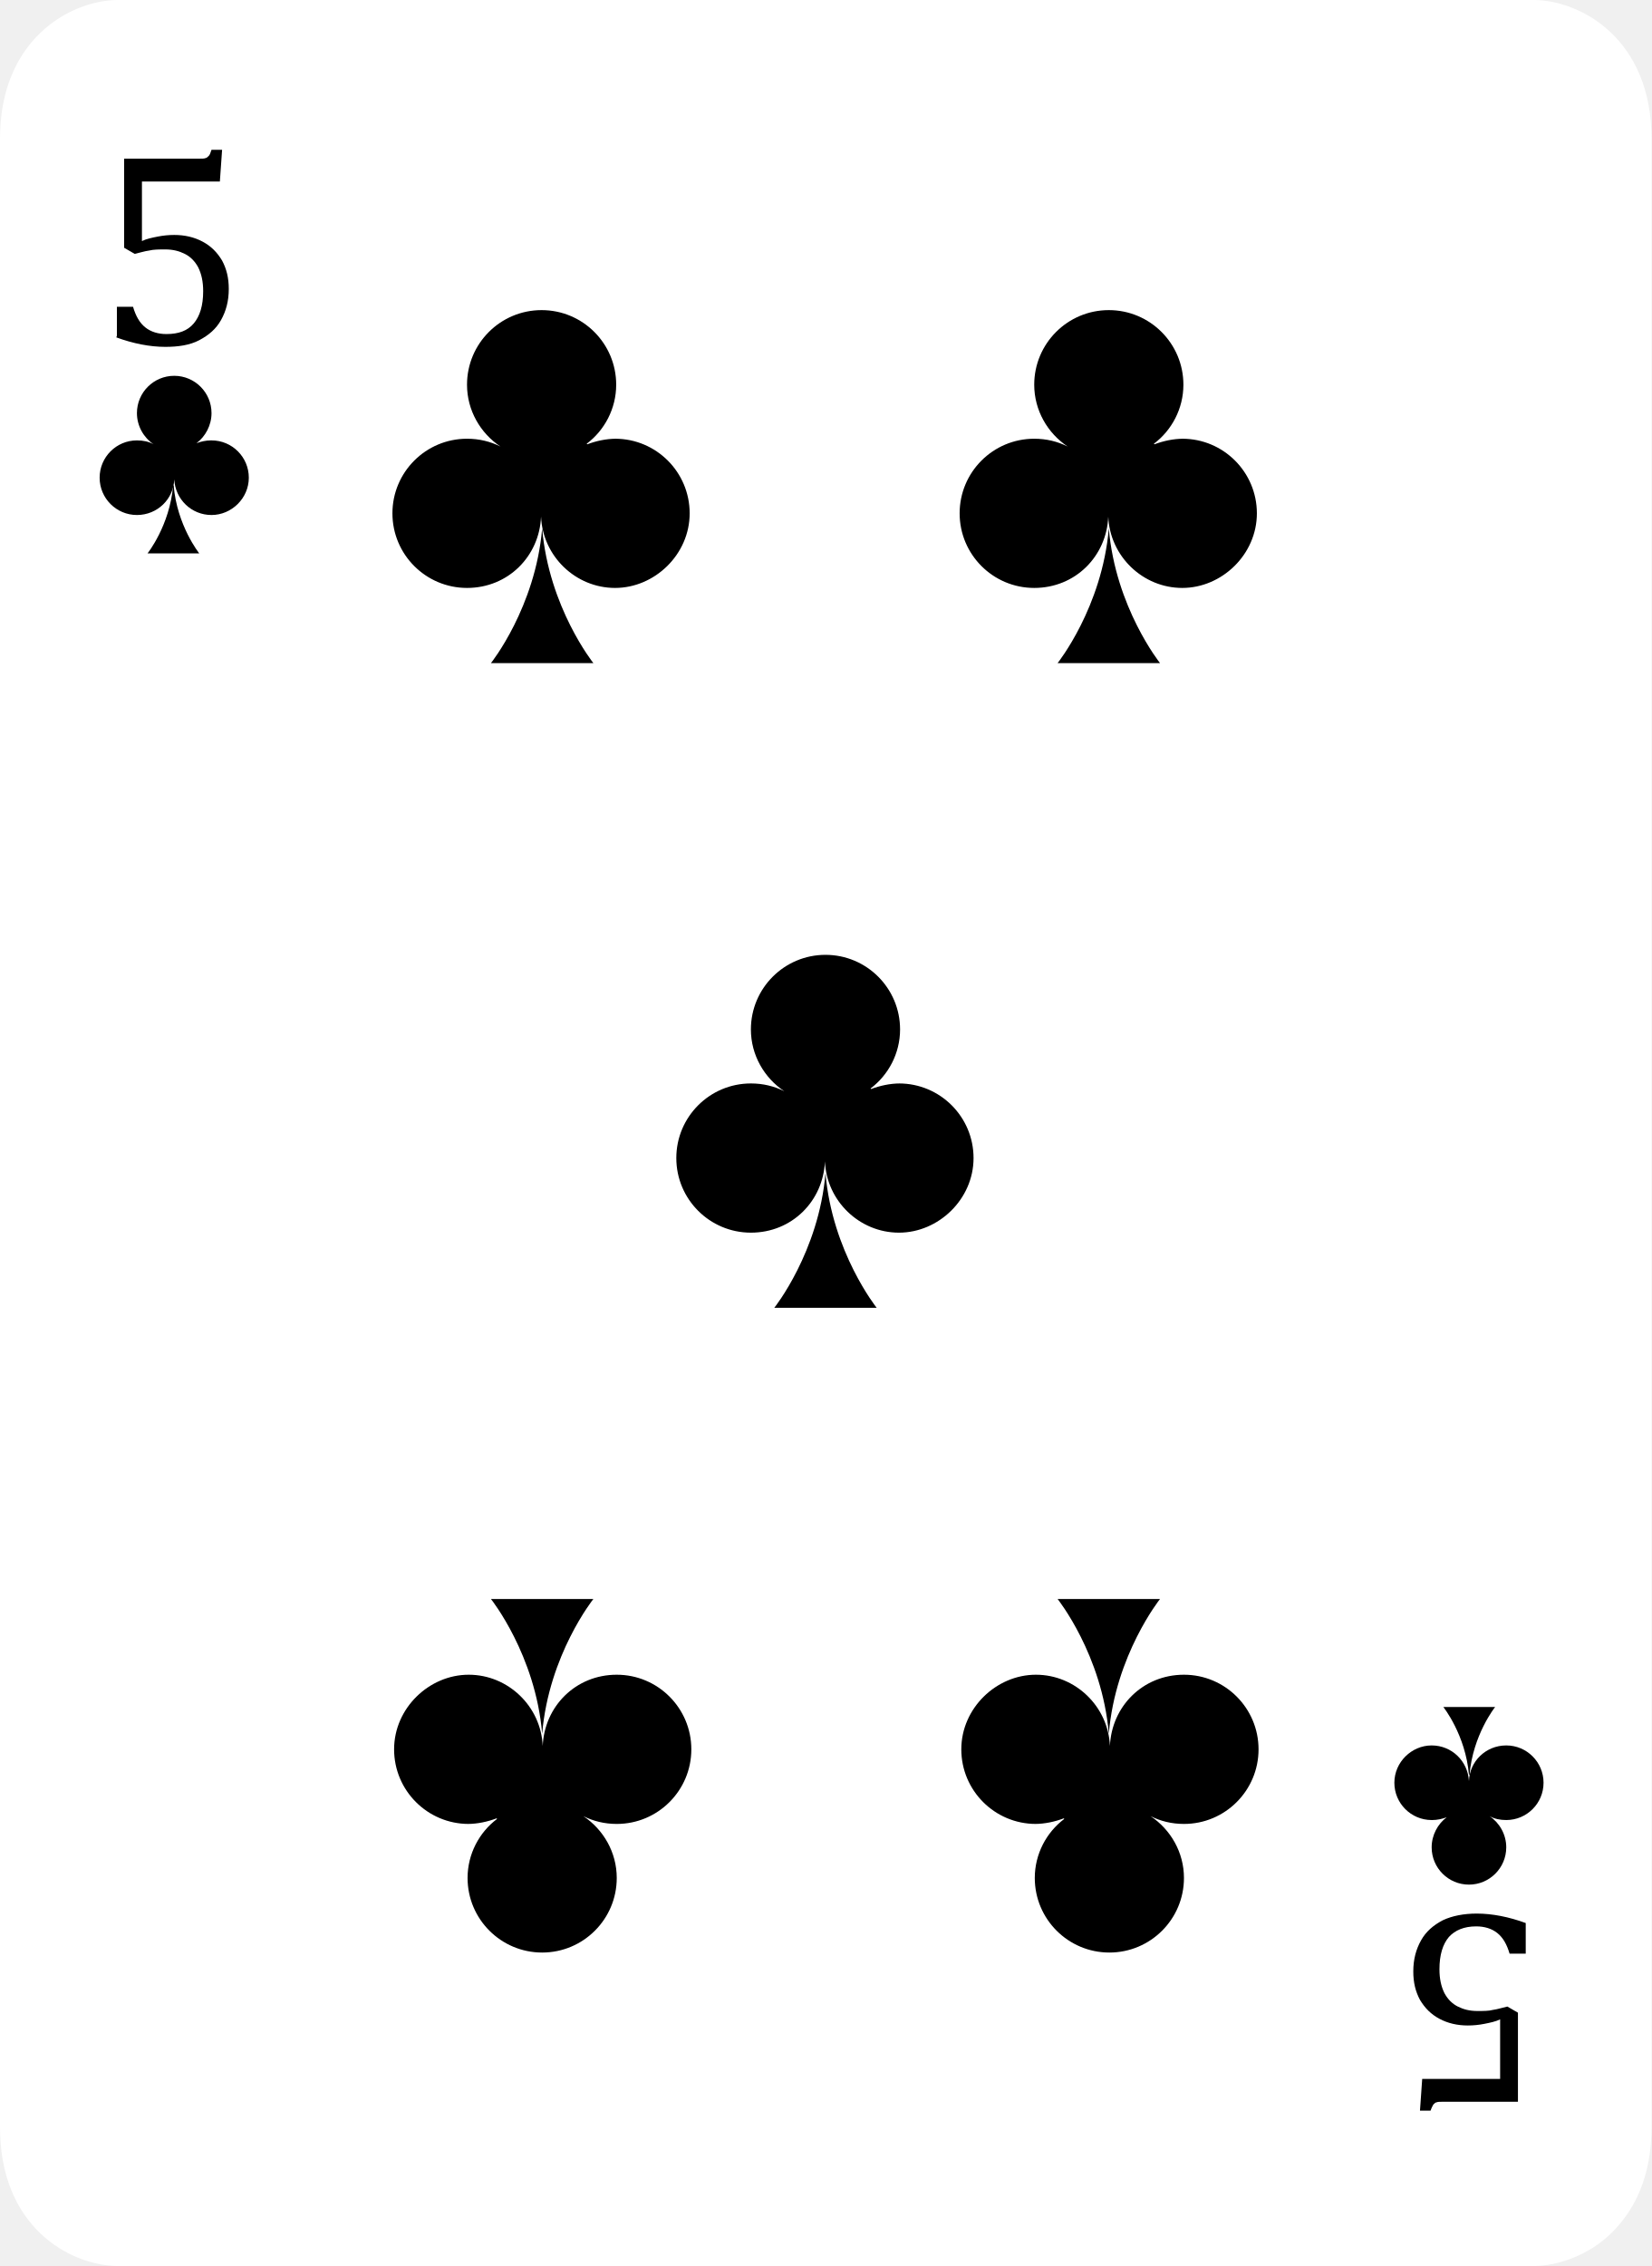
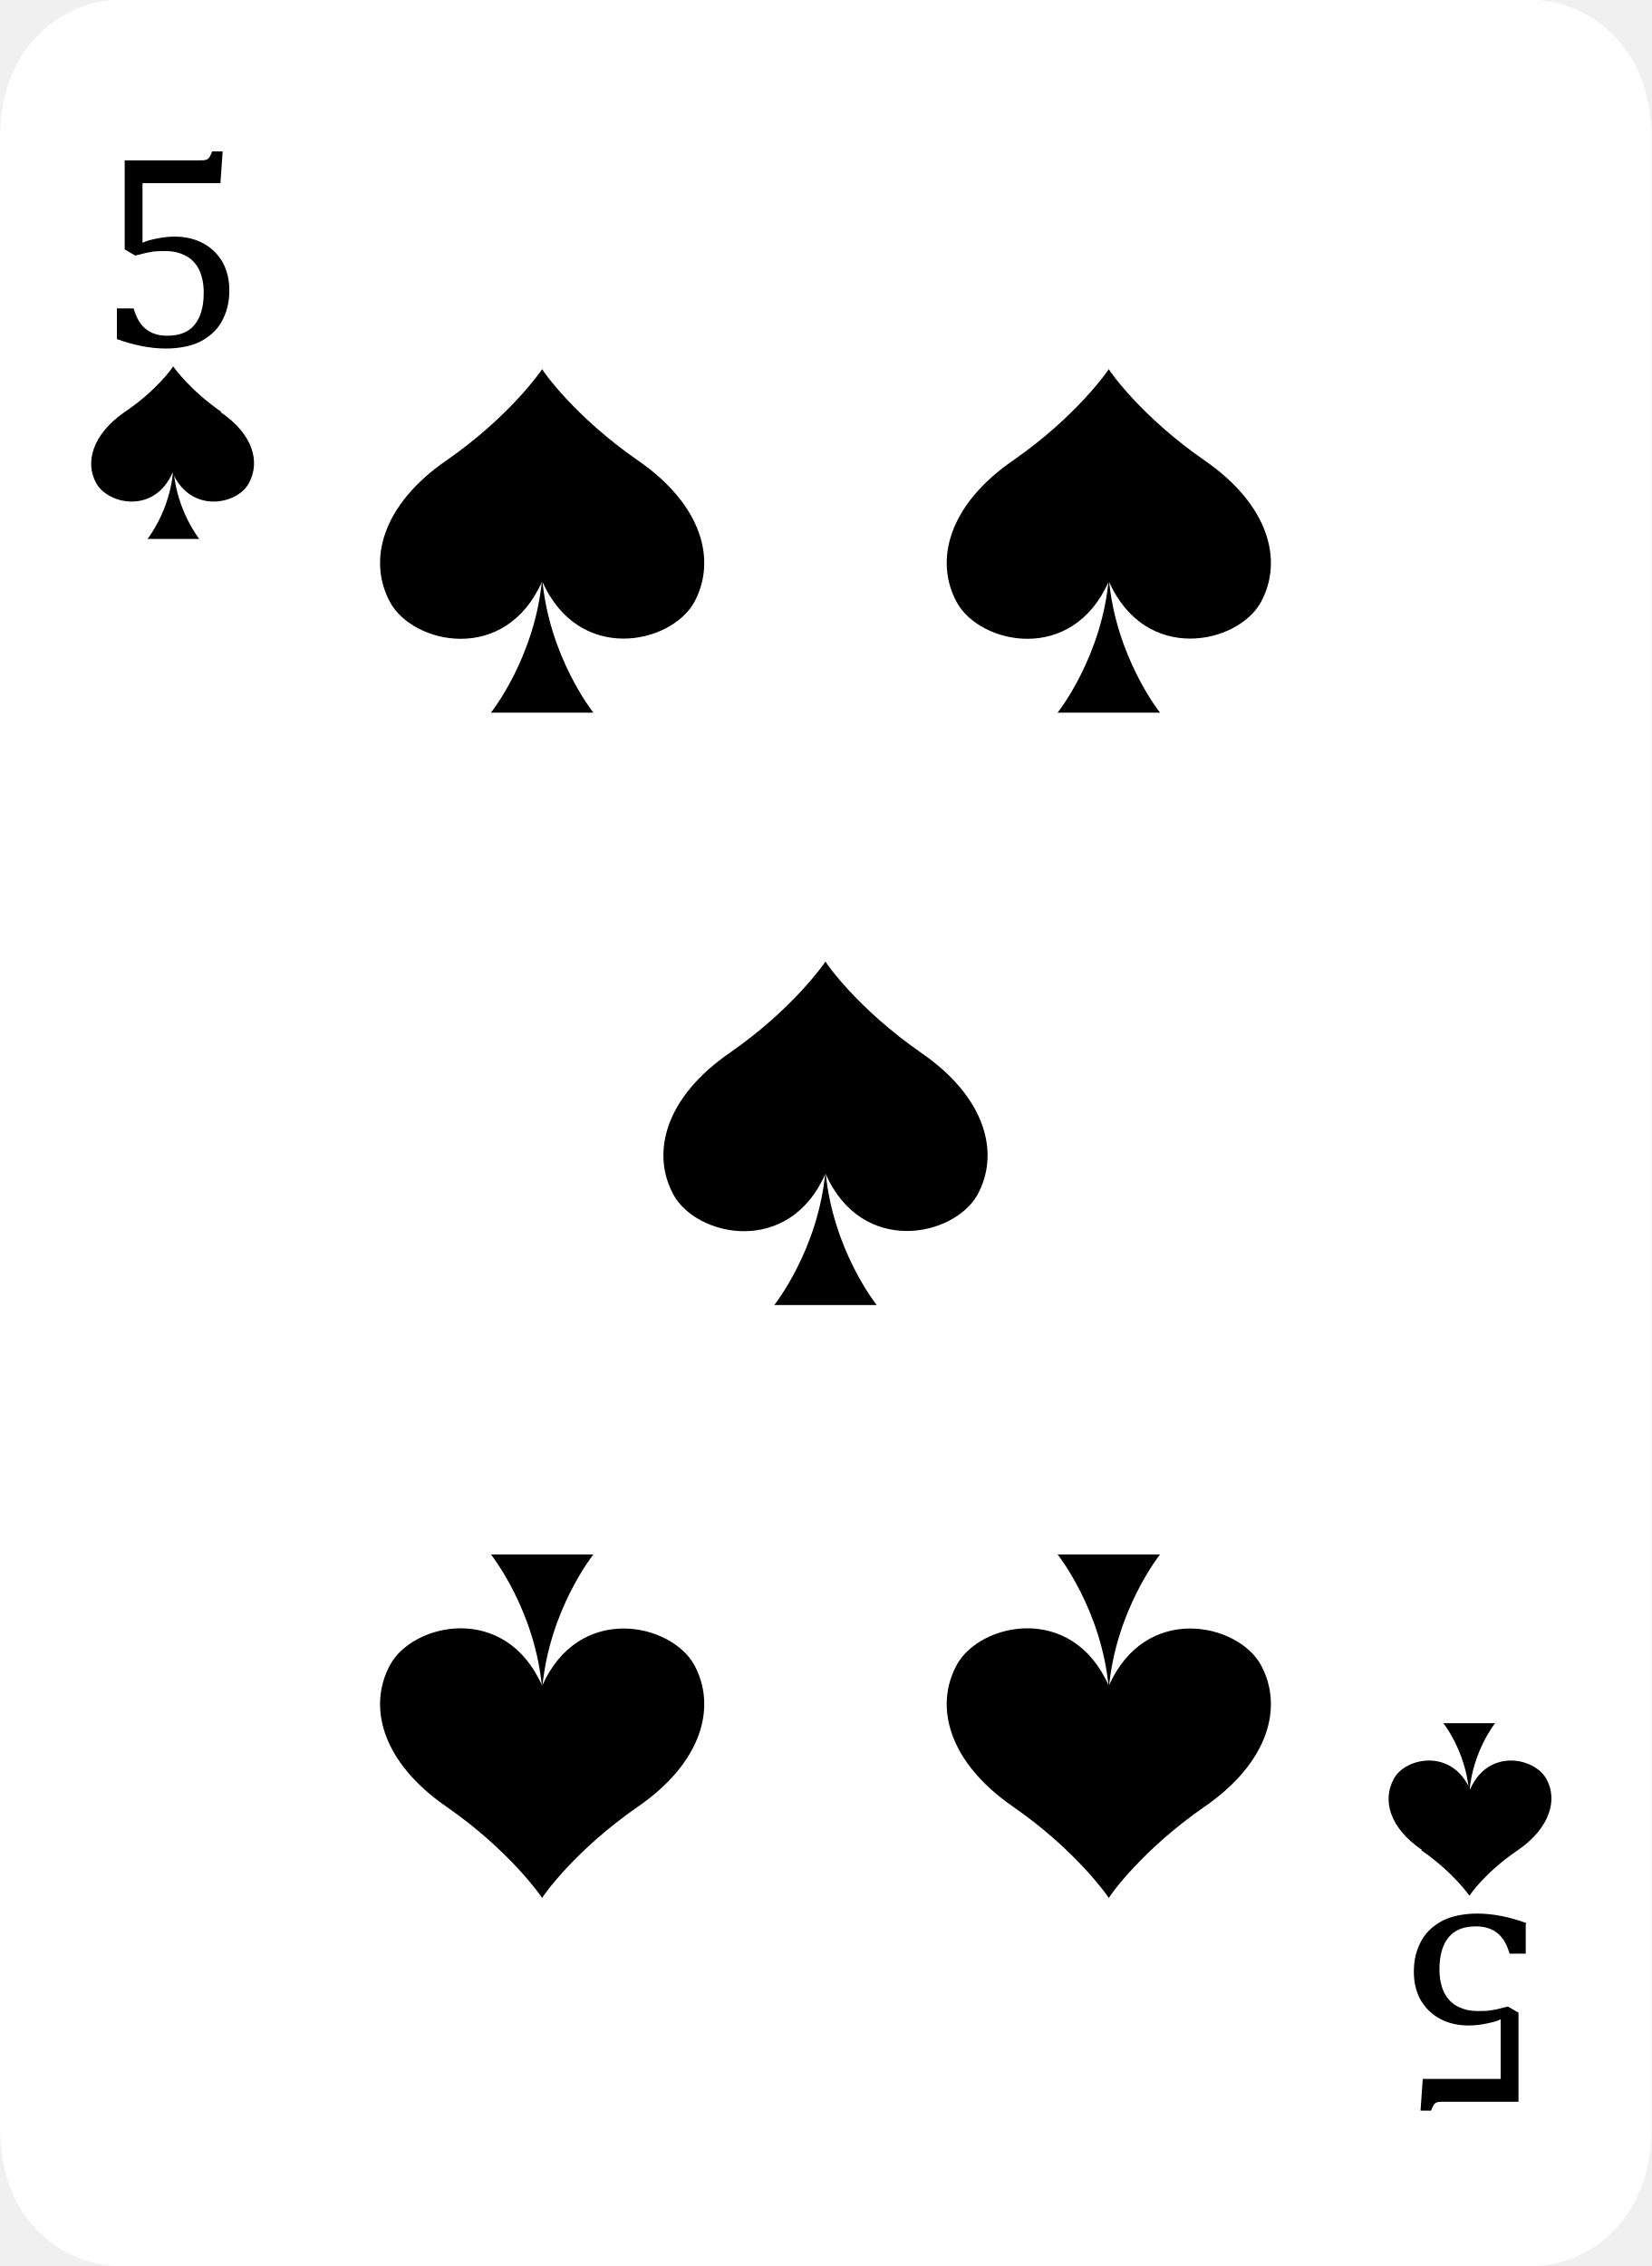
<svg xmlns="http://www.w3.org/2000/svg" id="Layer_2" data-name="Layer 2" width="29.67" height="40.7" viewBox="0 0 29.67 40.7">
  <g id="Layer_1-2" data-name="Layer 1">
    <g>
-       <path d="M0,38.21c0,1.79,1.25,2.47,2.09,2.49,0,0,.02,0,.03,0h25.43s.02,0,.03,0c.16,0,.99-.06,1.58-.83.34-.44.51-1,.51-1.67V2.49C29.67.71,28.42.02,27.58,0c0,0-.02,0-.03,0h-.06s0,0-.01,0H2.12s-.02,0-.03,0C1.25.02,0,.71,0,2.49v1.31s0,.03,0,.04v33.28s0,.03,0,.04v1.04Z" style="fill: #fff;" />
+       <path d="M27.55,0H2.12s-.02,0-.03,0C1.25.02,0,.71,0,2.49v1.31s0,.03,0,.04v33.28s0,.03,0,.04v1.05c0,1.79,1.25,2.47,2.09,2.49,0,0,.02,0,.03,0h25.43s.02,0,.03,0c.16,0,.99-.06,1.58-.83.34-.44.51-1,.51-1.67V2.49C29.67.71,28.42.02,27.58,0c0,0-.02,0-.03,0Z" style="fill: #fff;" />
      <g>
        <g>
          <g>
-             <path d="M3.11,8.72c-.06.72-.46,1.22-.46,1.22h.93s-.4-.5-.46-1.22Z" />
-             <path d="M3.79,7.91c-.09,0-.18.02-.26.05,0,0,0,0,0,0,.16-.12.27-.32.27-.54,0-.37-.3-.67-.67-.67s-.67.3-.67.67c0,.23.12.44.3.56-.09-.05-.19-.07-.3-.07-.37,0-.67.3-.67.67s.3.67.67.67.66-.29.67-.64c0,0,0,0,0,0,.02.36.31.64.67.64s.67-.3.67-.67-.3-.67-.67-.67Z" />
+             <path d="M3.11,8.46c-.06.72-.46,1.22-.46,1.22h.93s-.4-.5-.46-1.22Z" />
+             <path d="M3.98,7.4c-.58-.4-.86-.81-.87-.82h0s0,0,0,0h0s0,0,0,0c0,.01-.29.43-.87.82-.58.4-.72.91-.51,1.28.21.38,1.04.56,1.37-.19.33.75,1.17.57,1.37.19.21-.38.08-.88-.51-1.28Z" />
          </g>
-           <path d="M2.1,6.03v-.52h.29c.05.17.12.29.22.37.1.08.23.12.38.12.22,0,.38-.06.49-.19.11-.13.17-.32.17-.58,0-.17-.03-.31-.09-.43-.06-.11-.14-.19-.24-.24-.1-.05-.21-.08-.35-.08-.11,0-.21,0-.29.02-.08.01-.17.04-.26.06l-.19-.11v-1.6h1.34c.06,0,.1,0,.12-.01.02,0,.04-.02.06-.04s.03-.05.05-.11h.19l-.04.57h-1.4v1.07c.08-.04.18-.06.28-.08.1-.02.2-.03.3-.03.19,0,.36.04.51.12.15.08.26.19.35.34.08.15.12.31.12.51,0,.22-.05.4-.14.56-.09.16-.22.27-.39.36s-.38.12-.61.12c-.28,0-.58-.06-.88-.17Z" />
+           <path d="M2.1,6.06v-.52h.3c.05.17.12.29.22.37.1.08.23.12.38.12.22,0,.38-.06.49-.19.11-.13.17-.32.17-.58,0-.17-.03-.31-.09-.43-.06-.11-.14-.19-.24-.24-.1-.05-.21-.08-.35-.08-.11,0-.21,0-.29.02-.08.01-.16.04-.26.06l-.19-.11v-1.6h1.34c.06,0,.1,0,.12-.01.02,0,.04-.02.06-.04.01-.02.03-.05.05-.11h.19l-.04.57h-1.4v1.07c.08-.04.18-.06.28-.08.1-.02.2-.03.3-.03.19,0,.36.04.51.12.15.08.26.19.35.34.08.15.12.31.12.51,0,.22-.05.4-.14.56-.09.16-.22.27-.39.36-.17.08-.38.12-.61.12-.28,0-.58-.06-.88-.17Z" />
        </g>
        <g>
          <g>
-             <path d="M26.4,31.88c.06-.72.46-1.22.46-1.22h-.93s.4.5.46,1.22Z" />
-             <path d="M25.73,32.69c.09,0,.18-.02.26-.05,0,0,0,0,0,0-.16.12-.27.32-.27.54,0,.37.3.67.67.67s.67-.3.67-.67c0-.23-.12-.44-.3-.56.09.05.19.07.3.07.37,0,.67-.3.67-.67s-.3-.67-.67-.67-.66.29-.67.64c0,0,0,0,0,0-.02-.36-.31-.64-.67-.64s-.67.3-.67.67.3.67.67.67Z" />
+             <path d="M26.4,32.17c.06-.72.46-1.22.46-1.22h-.93s.4.5.46,1.22Z" />
+             <path d="M25.53,33.23c.58.4.86.81.87.82h0s0,0,0,0h0s0,0,0,0c0-.01.29-.43.87-.82.58-.4.72-.91.51-1.28-.21-.38-1.04-.56-1.37.19-.33-.75-1.17-.57-1.37-.19-.21.38-.08.88.51,1.28Z" />
          </g>
-           <path d="M27.41,34.57v.52h-.29c-.05-.17-.12-.29-.22-.37-.1-.08-.23-.12-.38-.12-.22,0-.38.07-.49.19-.11.13-.17.32-.17.58,0,.17.03.31.09.43.06.11.14.19.24.24.1.05.21.08.35.08.11,0,.21,0,.28-.02.08-.01.17-.04.26-.06l.19.11v1.6h-1.34c-.06,0-.1,0-.12.01-.02,0-.04.02-.06.04-.01.02-.03.05-.05.11h-.19l.04-.57h1.4v-1.07c-.08.04-.18.06-.28.08-.1.02-.2.03-.3.03-.19,0-.36-.04-.51-.12-.15-.08-.26-.19-.35-.34-.08-.15-.12-.31-.12-.51,0-.22.05-.4.14-.56.09-.16.22-.27.39-.36.17-.08.38-.12.61-.12.28,0,.58.06.88.17Z" />
+           <path d="M27.41,34.57v.52h-.29c-.05-.17-.12-.29-.22-.37-.1-.08-.23-.12-.38-.12-.22,0-.38.06-.49.19-.11.13-.17.32-.17.58,0,.17.03.31.09.43.06.11.14.19.24.24.1.05.21.08.35.08.11,0,.21,0,.29-.02.08-.01.16-.04.26-.06l.19.11v1.6h-1.34c-.06,0-.1,0-.12.01-.02,0-.04.02-.06.04-.01.02-.03.05-.05.11h-.19l.04-.57h1.4v-1.07c-.08.04-.18.06-.28.08-.1.02-.2.03-.3.03-.19,0-.36-.04-.51-.12-.15-.08-.26-.19-.35-.34-.08-.15-.12-.31-.12-.51,0-.22.05-.4.14-.56.09-.16.22-.27.39-.36.17-.08.38-.12.61-.12.28,0,.58.06.88.17Z" />
        </g>
        <g>
          <g>
-             <path d="M14.83,21.07c-.12,1.42-.92,2.42-.92,2.42h1.84s-.8-1-.92-2.42Z" />
-             <path d="M16.17,19.46c-.18,0-.36.04-.52.1,0,0,0,0-.01-.01.32-.24.53-.63.53-1.06,0-.74-.6-1.34-1.34-1.34s-1.34.6-1.34,1.34c0,.46.24.87.6,1.11-.18-.09-.38-.14-.6-.14-.74,0-1.34.6-1.34,1.34s.6,1.34,1.34,1.34,1.3-.57,1.33-1.28c0,0,0,0,0,0,.03.71.62,1.28,1.33,1.28s1.34-.6,1.34-1.34-.6-1.34-1.34-1.34Z" />
+             <g>
+               <g>
+                 <path d="M9.74,10.38c-.12,1.42-.92,2.42-.92,2.42h1.84s-.8-1-.92-2.42Z" />
+                 <path d="M11.46,8.27c-1.14-.79-1.71-1.61-1.72-1.64h0s0,0,0,0h0s0,0,0,0c-.01.02-.58.85-1.72,1.64-1.16.8-1.42,1.8-1.01,2.55.41.75,2.07,1.12,2.73-.38.66,1.49,2.31,1.13,2.73.38.41-.75.15-1.75-1.01-2.55Z" />
+               </g>
+               <g>
+                 <path d="M9.74,30.34c-.12-1.42-.92-2.42-.92-2.42h1.84s-.8,1-.92,2.42Z" />
+                 <path d="M11.46,32.45c-1.14.79-1.71,1.61-1.72,1.64h0s0,0,0,0h0s0,0,0,0c-.01-.02-.58-.85-1.72-1.64-1.16-.8-1.42-1.8-1.01-2.55.41-.75,2.07-1.12,2.73.38.66-1.49,2.31-1.13,2.73-.38.41.75.15,1.75-1.01,2.55Z" />
+               </g>
+             </g>
+             <g>
+               <g>
+                 <path d="M19.92,10.38c-.12,1.42-.92,2.42-.92,2.42h1.84s-.8-1-.92-2.42Z" />
+                 <path d="M21.64,8.27c-1.14-.79-1.71-1.61-1.72-1.64h0s0,0,0,0h0s0,0,0,0c-.01.02-.58.85-1.72,1.64-1.16.8-1.42,1.8-1.01,2.55.41.75,2.07,1.12,2.73-.38.66,1.49,2.31,1.13,2.73.38.41-.75.15-1.75-1.01-2.55Z" />
+               </g>
+               <g>
+                 <path d="M19.92,30.34c-.12-1.42-.92-2.42-.92-2.42h1.84s-.8,1-.92,2.42Z" />
+                 <path d="M21.64,32.45c-1.14.79-1.71,1.61-1.72,1.64h0s0,0,0,0h0s0,0,0,0c-.01-.02-.58-.85-1.72-1.64-1.16-.8-1.42-1.8-1.01-2.55.41-.75,2.07-1.12,2.73.38.66-1.49,2.31-1.13,2.73-.38.41.75.15,1.75-1.01,2.55Z" />
+               </g>
+             </g>
          </g>
          <g>
-             <g>
-               <path d="M19.92,9.49c-.12,1.42-.92,2.42-.92,2.42h1.84s-.8-1-.92-2.42Z" />
-               <path d="M21.26,7.88c-.18,0-.36.04-.52.1,0,0,0,0-.01-.01.32-.24.53-.63.53-1.06,0-.74-.6-1.34-1.34-1.34s-1.34.6-1.34,1.34c0,.46.24.87.6,1.11-.18-.09-.38-.14-.6-.14-.74,0-1.34.6-1.34,1.34s.6,1.34,1.34,1.34,1.3-.57,1.33-1.28c0,0,0,0,0,0,.03.71.62,1.28,1.33,1.28s1.34-.6,1.34-1.34-.6-1.34-1.34-1.34Z" />
-             </g>
-             <g>
-               <path d="M19.92,31.14c.12-1.42.92-2.42.92-2.42h-1.84s.8,1,.92,2.42Z" />
-               <path d="M18.59,32.76c.18,0,.36-.04.52-.1,0,0,0,0,.01.01-.32.24-.53.63-.53,1.06,0,.74.6,1.34,1.34,1.34s1.34-.6,1.34-1.34c0-.46-.24-.87-.6-1.11.18.09.38.14.6.14.74,0,1.34-.6,1.34-1.34s-.6-1.34-1.34-1.34-1.3.57-1.33,1.28c0,0,0,0,0,0-.03-.71-.62-1.28-1.33-1.28s-1.34.6-1.34,1.34.6,1.34,1.34,1.34Z" />
-             </g>
-             <g>
-               <path d="M9.74,9.49c-.12,1.42-.92,2.42-.92,2.42h1.84s-.8-1-.92-2.42Z" />
-               <path d="M11.07,7.88c-.18,0-.36.04-.52.1,0,0,0,0-.01-.01.32-.24.53-.63.53-1.06,0-.74-.6-1.34-1.34-1.34s-1.34.6-1.34,1.34c0,.46.24.87.6,1.11-.18-.09-.38-.14-.6-.14-.74,0-1.34.6-1.34,1.34s.6,1.34,1.34,1.34,1.3-.57,1.33-1.28c0,0,0,0,0,0,.03.71.62,1.28,1.33,1.28s1.34-.6,1.34-1.34-.6-1.34-1.34-1.34Z" />
-             </g>
-             <g>
-               <path d="M9.74,31.14c.12-1.42.92-2.42.92-2.42h-1.84s.8,1,.92,2.42Z" />
-               <path d="M8.4,32.76c.18,0,.36-.04.52-.1,0,0,0,0,.01.01-.32.24-.53.63-.53,1.06,0,.74.6,1.34,1.34,1.34s1.34-.6,1.34-1.34c0-.46-.24-.87-.6-1.11.18.09.38.14.6.14.74,0,1.34-.6,1.34-1.34s-.6-1.34-1.34-1.34-1.3.57-1.33,1.28c0,0,0,0,0,0-.03-.71-.62-1.28-1.33-1.28s-1.34.6-1.34,1.34.6,1.34,1.34,1.34Z" />
-             </g>
+             <path d="M14.83,21.02c-.12,1.42-.92,2.42-.92,2.42h1.84s-.8-1-.92-2.42Z" />
+             <path d="M16.55,18.91c-1.14-.79-1.71-1.61-1.72-1.64h0s0,0,0,0h0s0,0,0,0c-.01.02-.58.85-1.72,1.64-1.16.8-1.42,1.8-1.01,2.55.41.75,2.07,1.12,2.73-.38.66,1.49,2.31,1.13,2.73.38.41-.75.15-1.75-1.01-2.55Z" />
          </g>
        </g>
      </g>
    </g>
  </g>
</svg>
